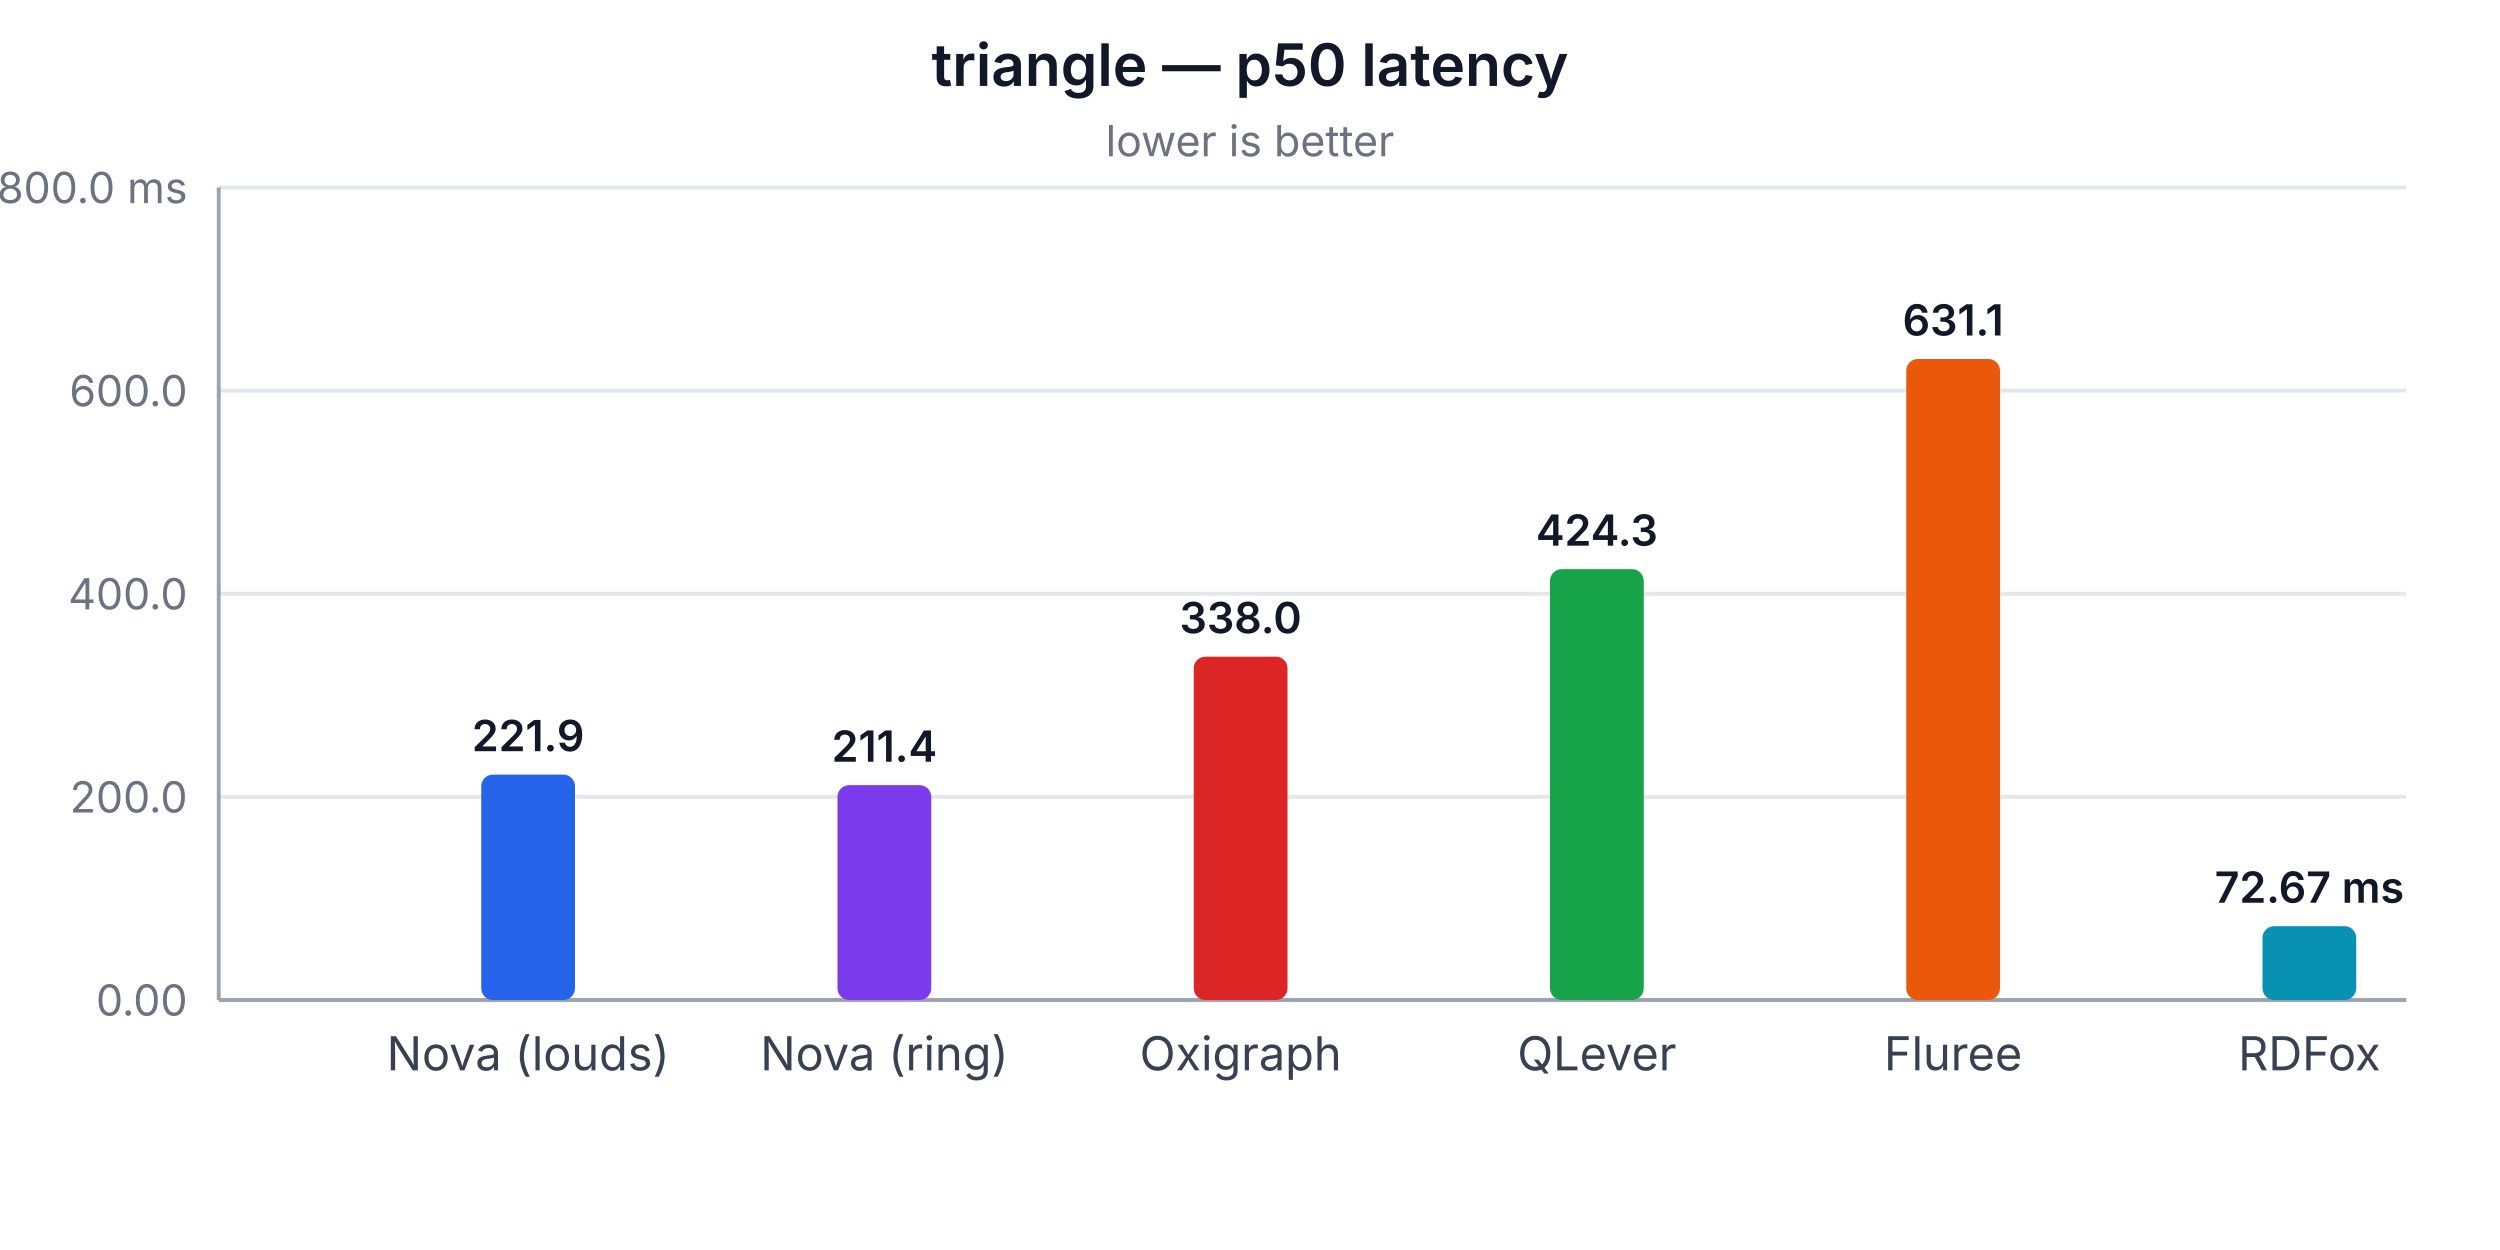
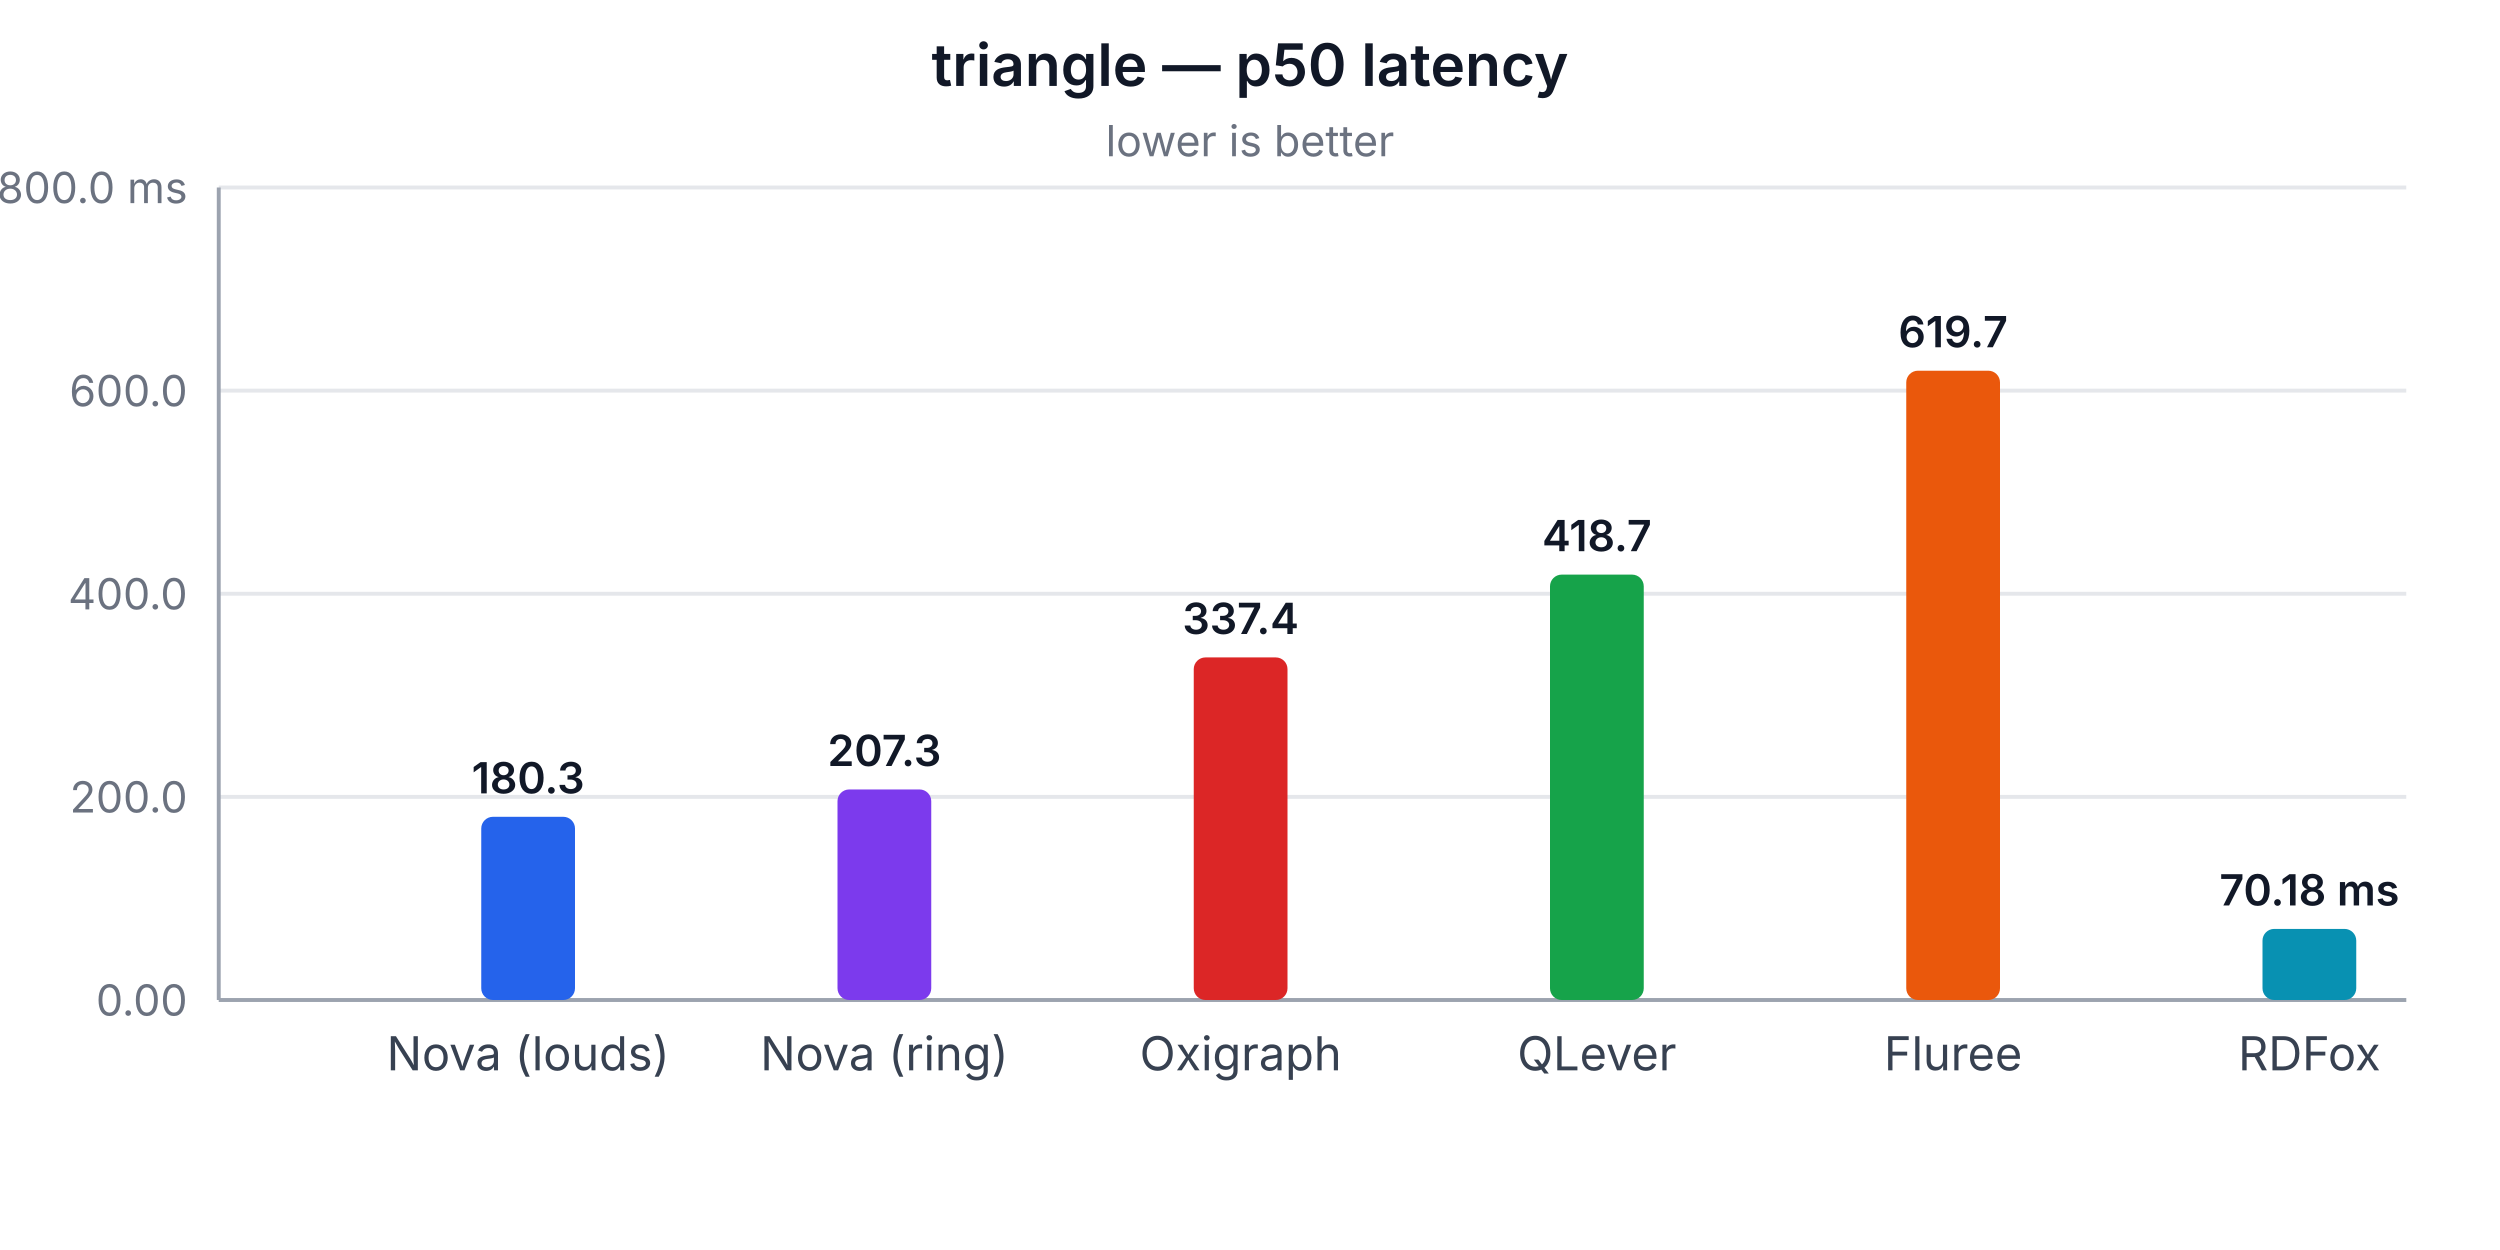
<svg xmlns="http://www.w3.org/2000/svg" width="640" height="320" viewBox="0 0 640 320" role="img" aria-label="triangle — p50 latency">
  <style>
  .title { fill: #111827; }
  .muted { fill: #6b7280; }
  .label { fill: #374151; }
  .grid  { stroke: #e5e7eb; stroke-width: 1; }
  .axis  { stroke: #9ca3af; stroke-width: 1; }
  @media (prefers-color-scheme: dark) {
    .title { fill: #f3f4f6; }
    .muted { fill: #9ca3af; }
    .label { fill: #d1d5db; }
    .grid  { stroke: #374151; }
    .axis  { stroke: #6b7280; }
  }
</style>
  <text class="title" x="320.0" y="22" text-anchor="middle" font-family="system-ui, -apple-system, sans-serif" font-size="15" font-weight="600">triangle — p50 latency</text>
  <text class="muted" x="320.0" y="40" text-anchor="middle" font-family="system-ui, -apple-system, sans-serif" font-size="11">lower is better</text>
  <line class="grid" x1="56" y1="256.0" x2="616" y2="256.0" />
  <text class="muted" x="48" y="260.0" text-anchor="end" font-family="system-ui, -apple-system, sans-serif" font-size="11">0.00</text>
  <line class="grid" x1="56" y1="204.0" x2="616" y2="204.0" />
  <text class="muted" x="48" y="208.0" text-anchor="end" font-family="system-ui, -apple-system, sans-serif" font-size="11">200.0</text>
  <line class="grid" x1="56" y1="152.0" x2="616" y2="152.0" />
  <text class="muted" x="48" y="156.0" text-anchor="end" font-family="system-ui, -apple-system, sans-serif" font-size="11">400.0</text>
  <line class="grid" x1="56" y1="100.0" x2="616" y2="100.0" />
  <text class="muted" x="48" y="104.0" text-anchor="end" font-family="system-ui, -apple-system, sans-serif" font-size="11">600.0</text>
  <line class="grid" x1="56" y1="48.0" x2="616" y2="48.0" />
  <text class="muted" x="48" y="52.0" text-anchor="end" font-family="system-ui, -apple-system, sans-serif" font-size="11">800.0 ms</text>
  <line class="axis" x1="56" y1="48" x2="56" y2="256" />
  <line class="axis" x1="56" y1="256" x2="616" y2="256" />
-   <rect x="123.2" y="198.3" width="24.0" height="57.7" fill="#2563eb" rx="3" />
-   <text class="title" x="135.2" y="192.3" text-anchor="middle" font-family="system-ui, -apple-system, sans-serif" font-size="11" font-weight="600">221.9</text>
+   <rect x="123.2" y="209.1" width="24.0" height="46.9" fill="#2563eb" rx="3" />
+   <text class="title" x="135.2" y="203.1" text-anchor="middle" font-family="system-ui, -apple-system, sans-serif" font-size="11" font-weight="600">180.3</text>
  <text class="label" x="135.2" y="274" text-anchor="middle" font-family="system-ui, -apple-system, sans-serif" font-size="12">Nova (louds)</text>
-   <rect x="214.4" y="201.0" width="24.0" height="55.0" fill="#7c3aed" rx="3" />
-   <text class="title" x="226.4" y="195.0" text-anchor="middle" font-family="system-ui, -apple-system, sans-serif" font-size="11" font-weight="600">211.4</text>
+   <rect x="214.4" y="202.1" width="24.0" height="53.9" fill="#7c3aed" rx="3" />
+   <text class="title" x="226.4" y="196.1" text-anchor="middle" font-family="system-ui, -apple-system, sans-serif" font-size="11" font-weight="600">207.3</text>
  <text class="label" x="226.4" y="274" text-anchor="middle" font-family="system-ui, -apple-system, sans-serif" font-size="12">Nova (ring)</text>
-   <rect x="305.6" y="168.1" width="24.0" height="87.9" fill="#dc2626" rx="3" />
-   <text class="title" x="317.6" y="162.1" text-anchor="middle" font-family="system-ui, -apple-system, sans-serif" font-size="11" font-weight="600">338.0</text>
+   <rect x="305.6" y="168.3" width="24.0" height="87.7" fill="#dc2626" rx="3" />
+   <text class="title" x="317.6" y="162.3" text-anchor="middle" font-family="system-ui, -apple-system, sans-serif" font-size="11" font-weight="600">337.4</text>
  <text class="label" x="317.6" y="274" text-anchor="middle" font-family="system-ui, -apple-system, sans-serif" font-size="12">Oxigraph</text>
-   <rect x="396.8" y="145.7" width="24.0" height="110.3" fill="#16a34a" rx="3" />
-   <text class="title" x="408.8" y="139.7" text-anchor="middle" font-family="system-ui, -apple-system, sans-serif" font-size="11" font-weight="600">424.3</text>
+   <rect x="396.8" y="147.1" width="24.0" height="108.9" fill="#16a34a" rx="3" />
+   <text class="title" x="408.8" y="141.1" text-anchor="middle" font-family="system-ui, -apple-system, sans-serif" font-size="11" font-weight="600">418.7</text>
  <text class="label" x="408.8" y="274" text-anchor="middle" font-family="system-ui, -apple-system, sans-serif" font-size="12">QLever</text>
-   <rect x="488.0" y="91.9" width="24.0" height="164.1" fill="#ea580c" rx="3" />
-   <text class="title" x="500.0" y="85.9" text-anchor="middle" font-family="system-ui, -apple-system, sans-serif" font-size="11" font-weight="600">631.1</text>
+   <rect x="488.0" y="94.9" width="24.0" height="161.1" fill="#ea580c" rx="3" />
+   <text class="title" x="500.0" y="88.9" text-anchor="middle" font-family="system-ui, -apple-system, sans-serif" font-size="11" font-weight="600">619.7</text>
  <text class="label" x="500.0" y="274" text-anchor="middle" font-family="system-ui, -apple-system, sans-serif" font-size="12">Fluree</text>
-   <rect x="579.2" y="237.1" width="24.0" height="18.9" fill="#0891b2" rx="3" />
-   <text class="title" x="591.2" y="231.1" text-anchor="middle" font-family="system-ui, -apple-system, sans-serif" font-size="11" font-weight="600">72.67 ms</text>
+   <rect x="579.2" y="237.8" width="24.0" height="18.2" fill="#0891b2" rx="3" />
+   <text class="title" x="591.2" y="231.8" text-anchor="middle" font-family="system-ui, -apple-system, sans-serif" font-size="11" font-weight="600">70.18 ms</text>
  <text class="label" x="591.2" y="274" text-anchor="middle" font-family="system-ui, -apple-system, sans-serif" font-size="12">RDFox</text>
</svg>
